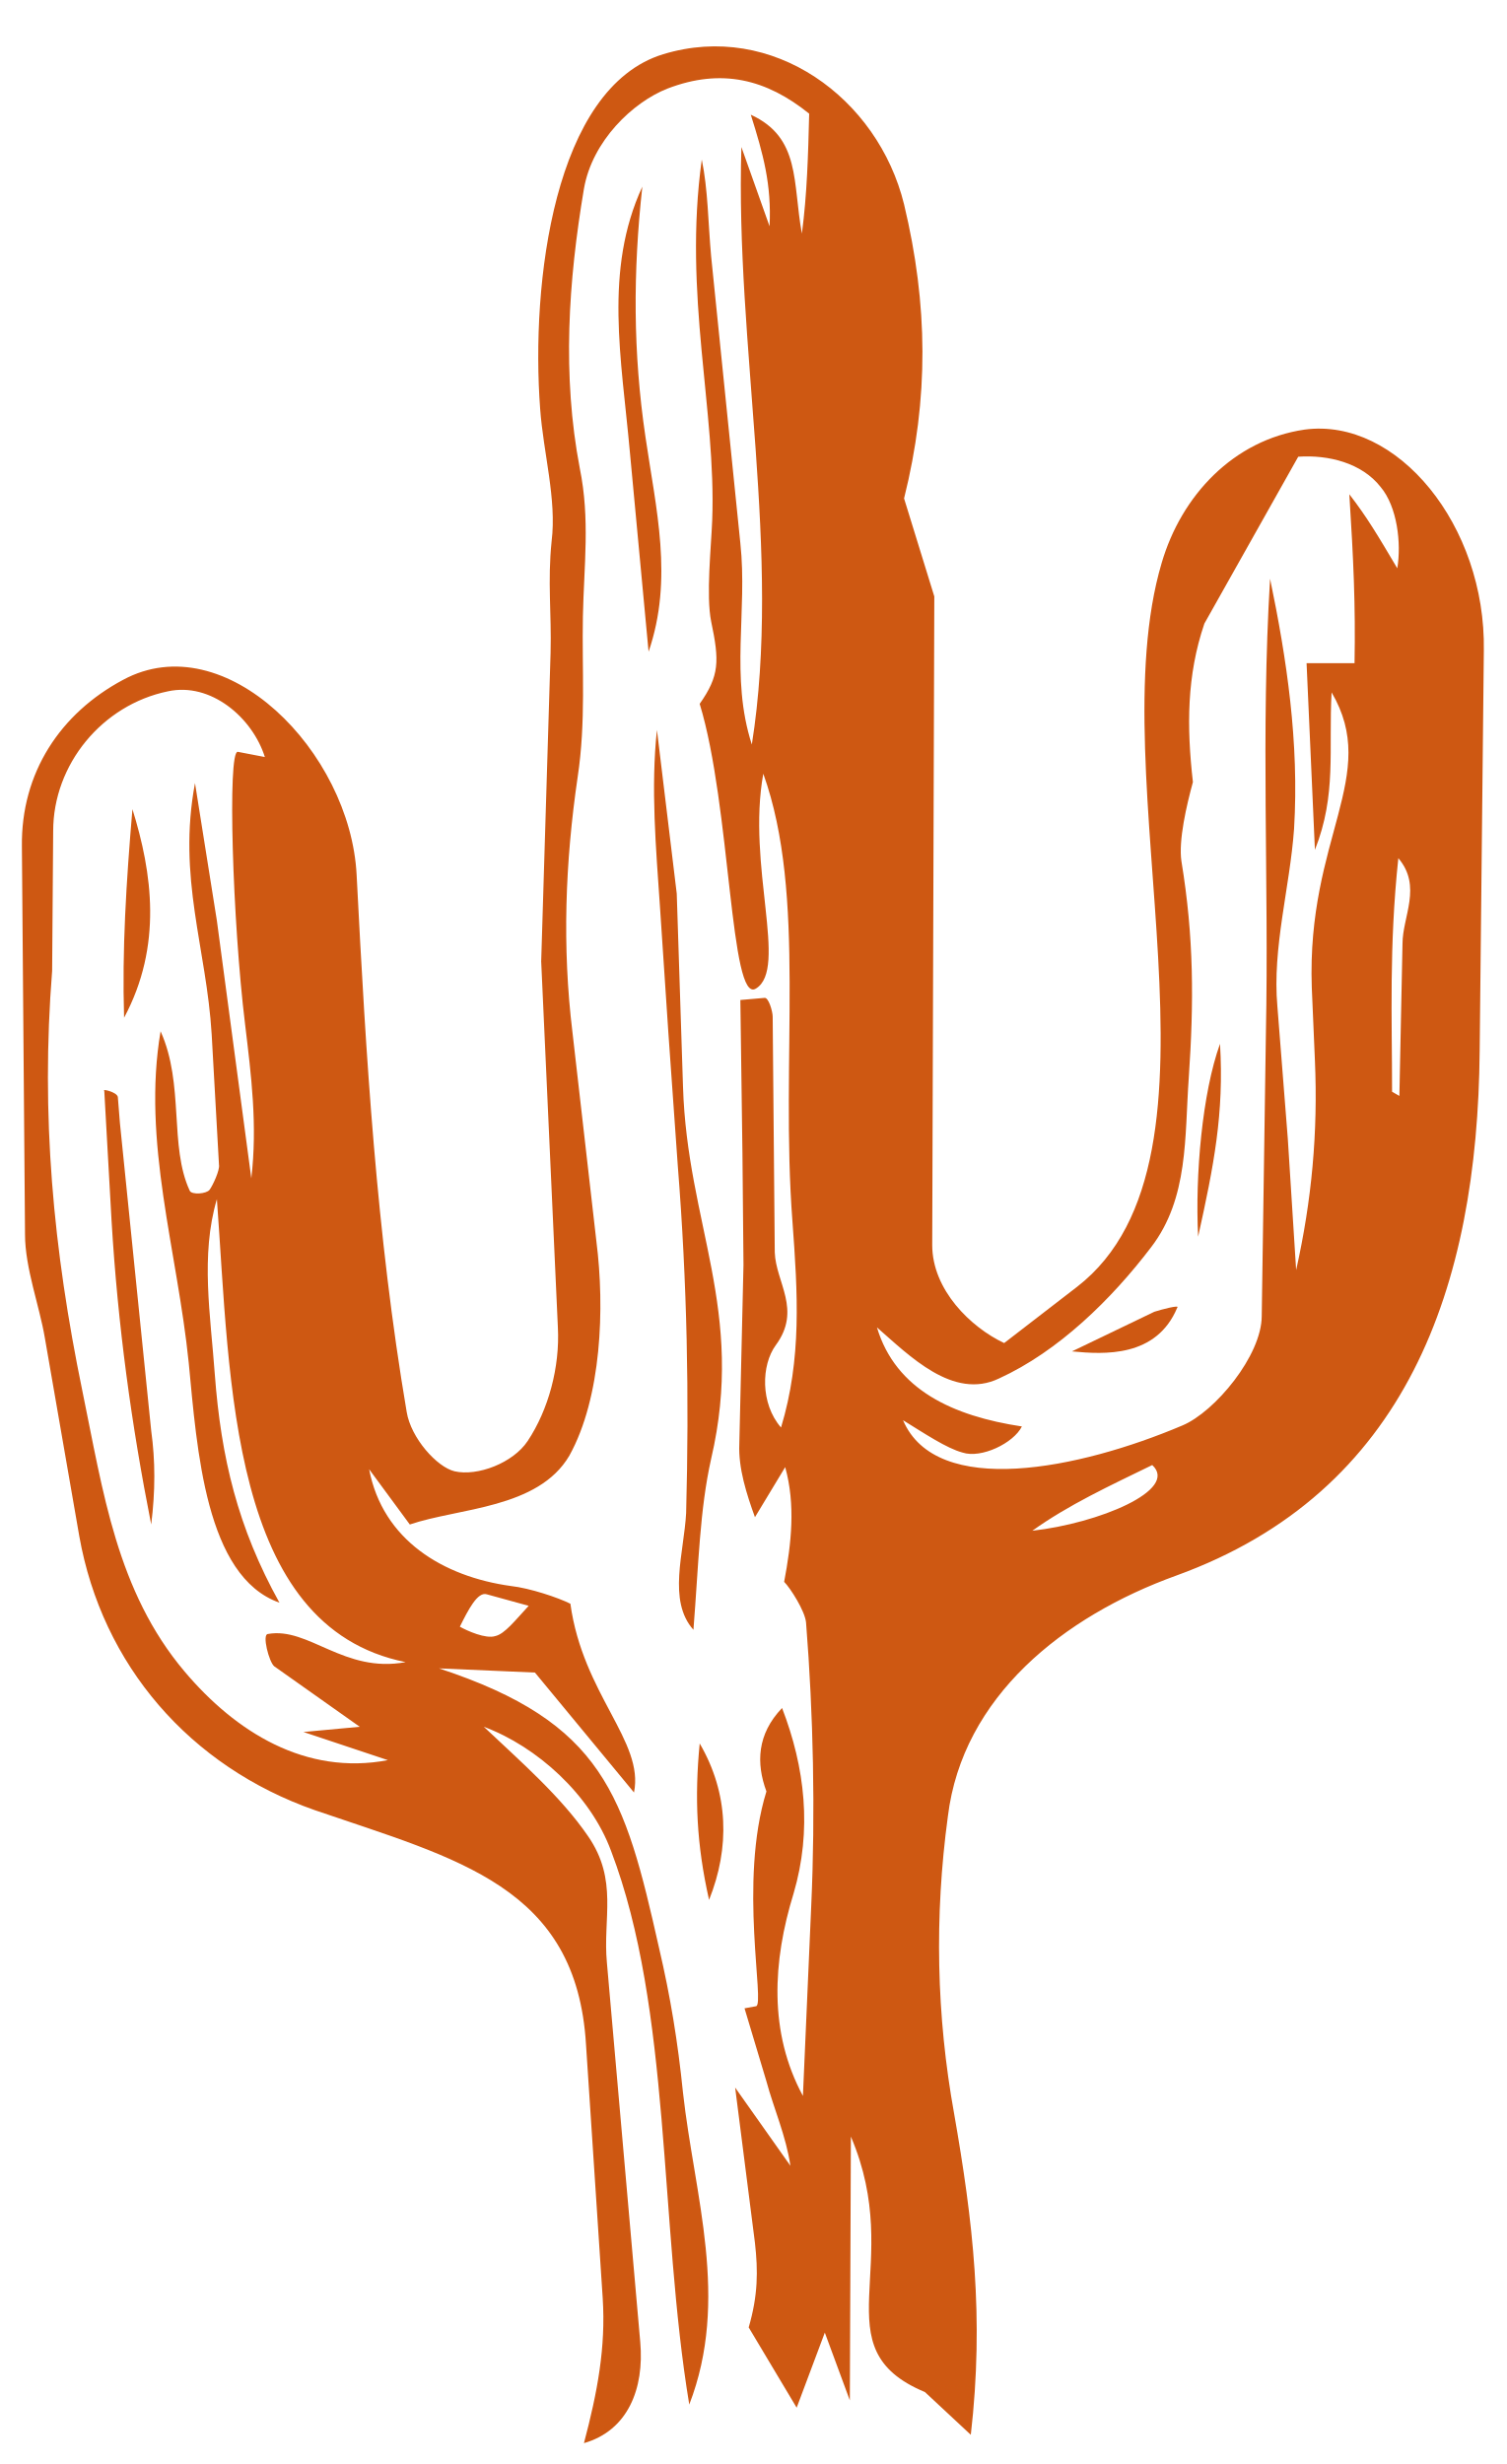
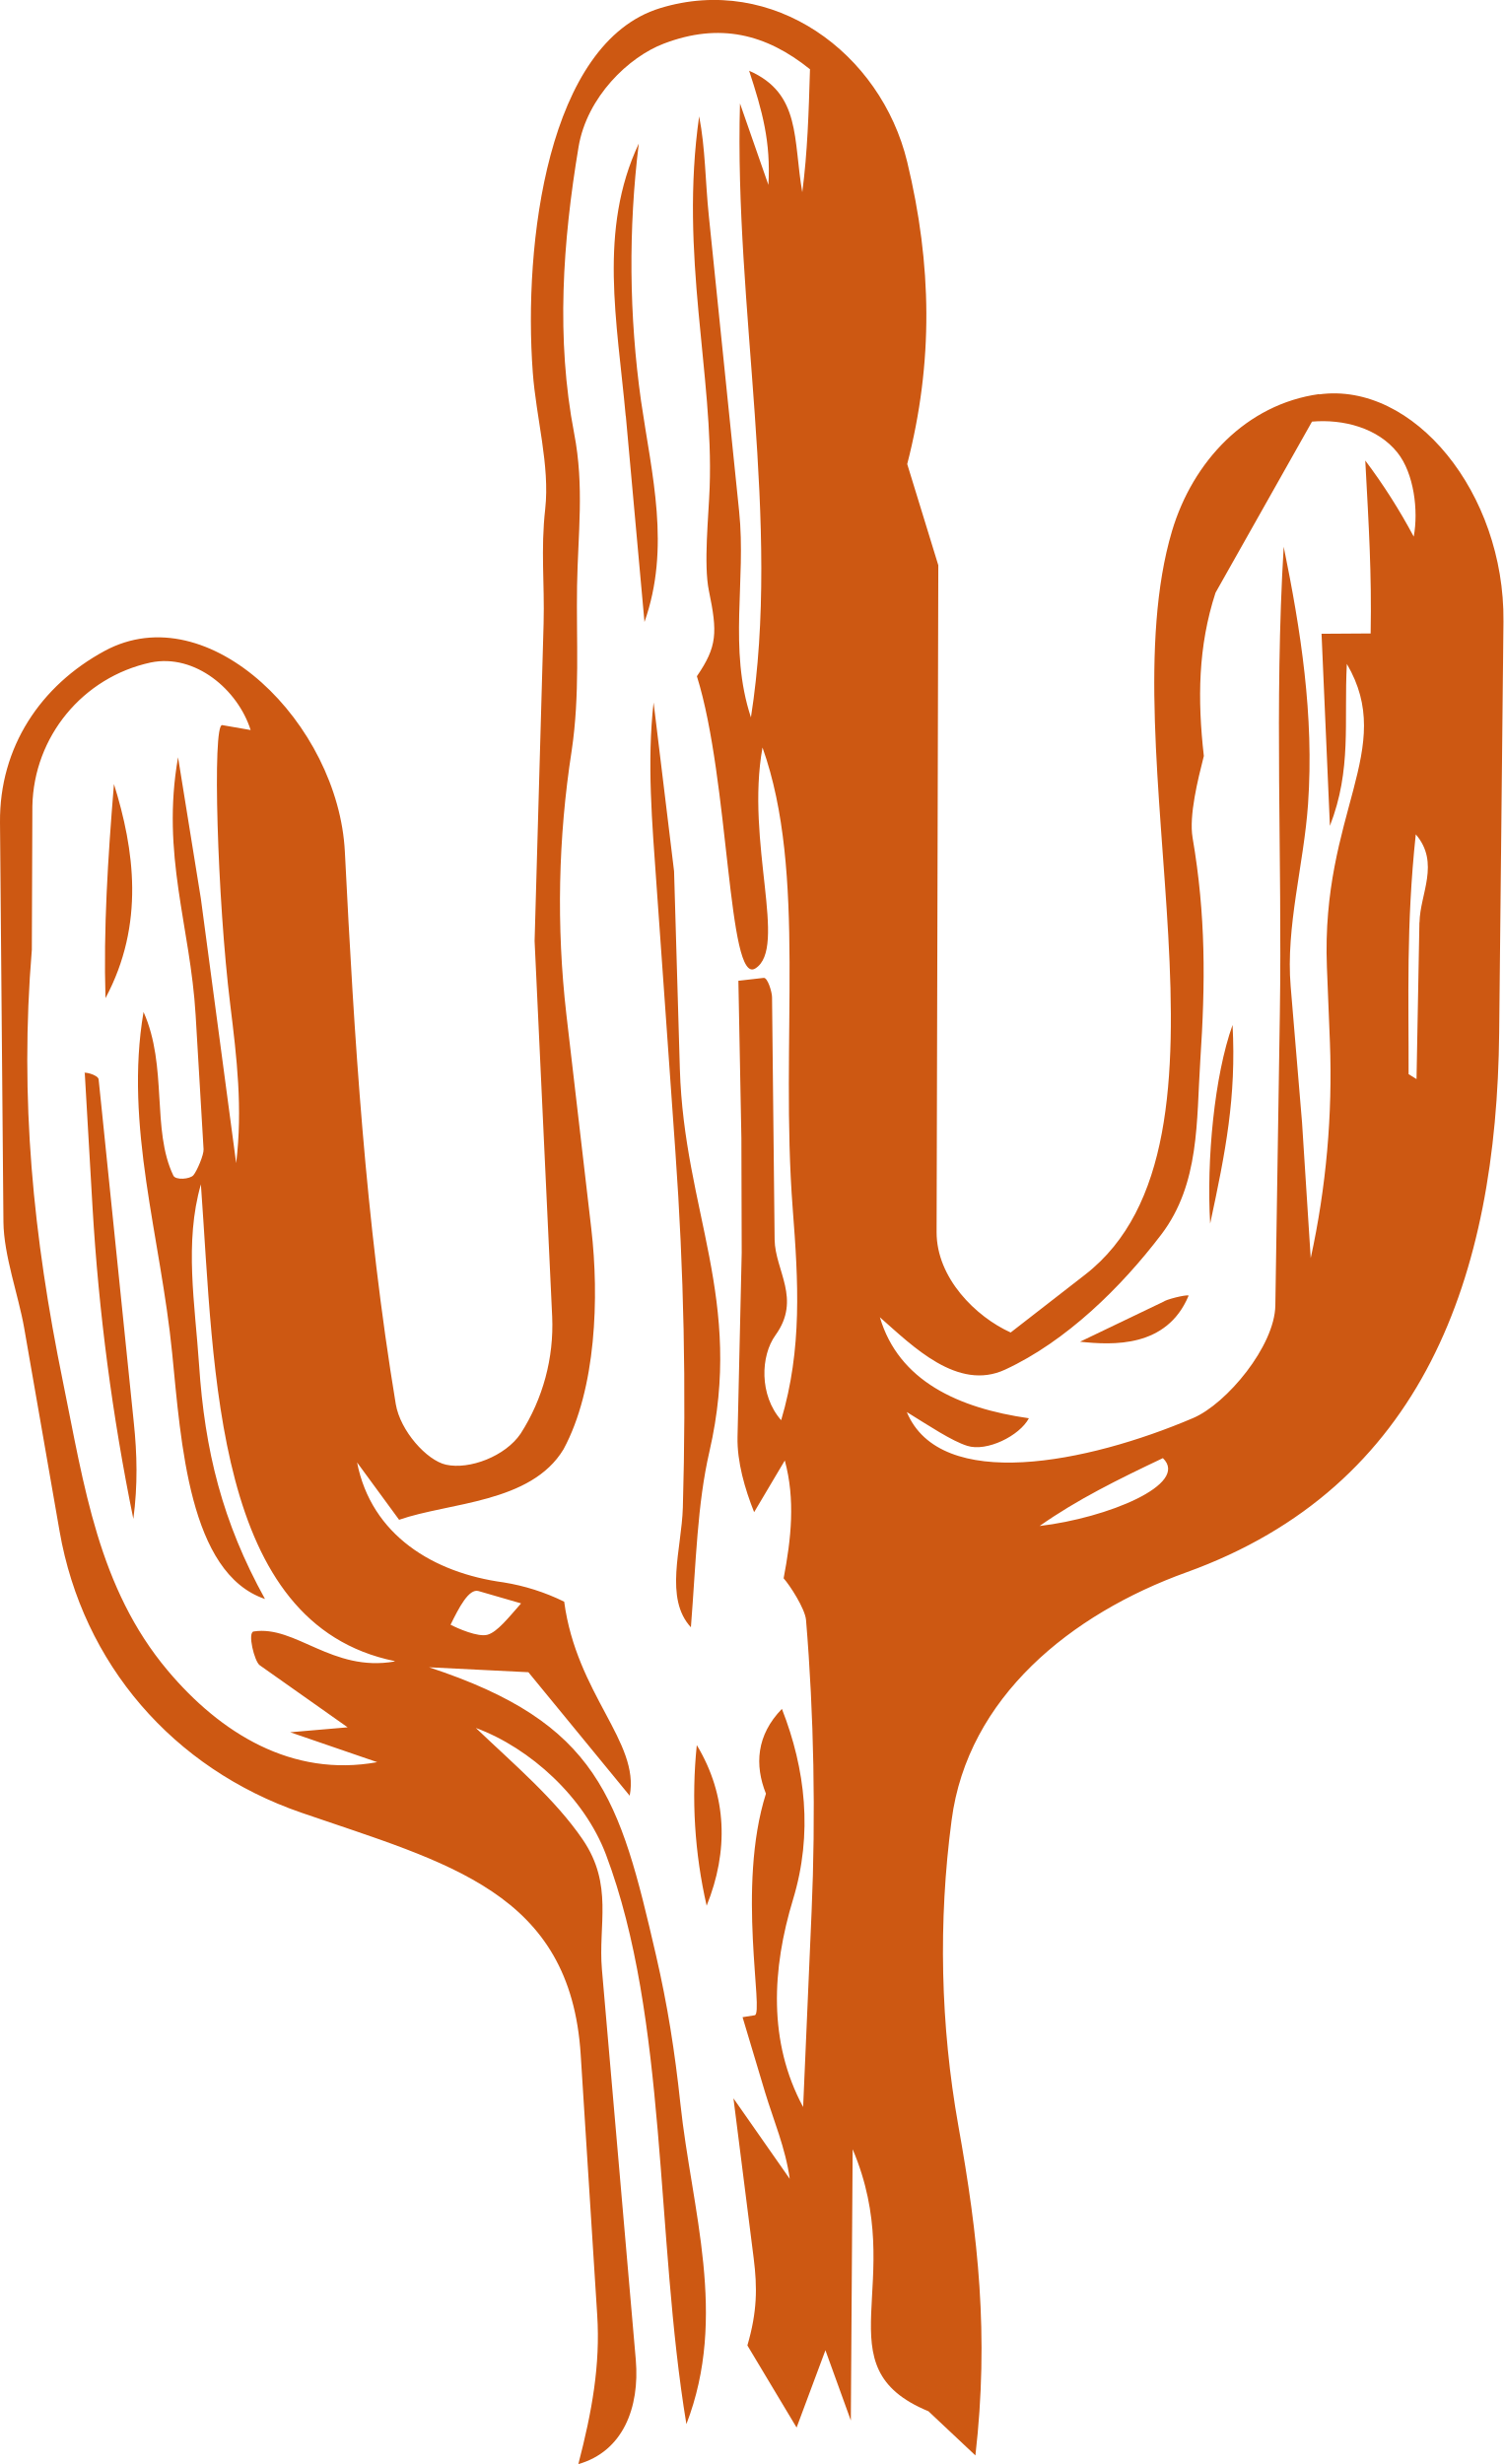
- <svg xmlns="http://www.w3.org/2000/svg" viewBox="0 0 144.5 236.3" width="144.5" height="236.3" color="#CE5812" fill-rule="nonzero" role="img">
-   <path fill="currentColor" d="M 77.7 28.1 C 75.4 37.9 80.2 58.4 79.4 58.4 L 78.3 58.6 C 79.6 63.6 79.8 68.5 80.1 74.5 C 81.1 72 81.7 68.8 81.4 65.8 Z M 77.7 28.1 " />
-   <path fill="currentColor" d="M 82.1 88 L 82.5 112.7 L 83.6 103.8 C 84.6 96.1 84.2 88.2 81.9 81 C 81.4 83.3 82.1 85.9 82.1 88 " />
-   <path fill="currentColor" d="M 134.5 90.5 L 134.2 105.1 L 133.5 104.7 C 133.5 97.7 133.2 90.8 134.1 82.3 C 136.4 85 134.5 87.9 134.5 90.5 M 129.9 63.6 L 125.3 63.6 L 126.1 81.5 C 128.2 76.2 127.4 71.9 127.7 66.4 C 132.4 74.4 125.3 80.3 125.8 94.7 L 126.1 101.7 C 126.4 108.6 125.8 115.1 124.3 121.8 L 123.5 109.2 L 122.5 96.5 C 122 90.9 123.7 85.1 124.1 79.5 C 124.6 71.2 123.4 63.2 121.8 55.5 C 120.9 70.3 121.7 84.4 121.4 99.1 L 121 126.2 C 121 130 116.5 135.4 113.4 136.7 C 103.5 140.9 89.8 143.7 86.6 136.2 C 88.7 137.5 90.8 138.9 92.3 139.3 C 94.1 139.9 97.2 138.4 98 136.8 C 91.4 135.8 85.9 133.3 84.1 127.3 C 87.2 130 91.4 134.3 95.8 132.2 C 101.5 129.6 106.6 124.6 110.4 119.6 C 114 114.9 113.6 109 114 103.4 C 114.5 96.1 114.5 89.9 113.3 82.6 C 113 80.6 113.8 77.2 114.4 75 C 113.8 69.7 113.8 64.8 115.5 59.8 L 124.5 43.8 C 127.4 43.6 130.6 44.4 132.4 46.7 C 134 48.6 134.4 52.1 134 54.5 C 132.1 51.3 131.1 49.6 129.4 47.4 C 129.8 53.7 130 58 129.9 63.6 M 99 146.8 C 102.5 144.3 106.4 142.5 110.5 140.5 C 113.1 142.9 105.3 146.1 99 146.8 M 38.9 159.4 C 33 160.5 29.6 156 25.7 156.7 C 25.1 156.7 25.8 159.4 26.3 159.8 L 34.5 165.6 L 29.1 166.1 L 37.2 168.8 C 29.3 170.3 22.6 166.1 17.7 160.3 C 11.2 152.6 9.9 143.1 7.9 133.4 C 5.1 119.8 3.9 107 5 93.1 L 5.1 79.7 C 5.1 73.3 9.8 67.6 16.1 66.3 C 20.2 65.4 24.2 68.8 25.4 72.6 L 22.8 72.1 C 21.8 72 22.3 88.4 23.5 98.2 C 24.1 103.2 24.7 107.9 24.1 113 L 20.8 88.3 L 18.7 75.1 C 17 84.2 19.8 90.9 20.3 99.2 L 21 111.7 C 21.1 112.2 20.4 113.7 20.1 114.1 C 19.8 114.5 18.4 114.6 18.2 114.2 C 16.2 109.9 17.7 104 15.4 98.9 C 13.6 109.5 17 119.9 18.1 130.7 C 18.9 139 19.7 151.2 26.8 153.7 C 22.8 146.5 21.2 139.8 20.6 131.8 C 20.2 126.2 19.2 120.4 20.8 115 C 22.1 132.6 22 156 38.9 159.4 M 46.7 152.9 L 50.7 154 C 49.4 155.4 48.4 156.7 47.5 156.9 C 46.6 157.2 44.8 156.4 44.1 156 C 44.9 154.4 45.8 152.6 46.7 152.9 M 125.1 41.2 C 118.3 42.2 113.3 47.5 111.4 54 C 105.3 74.6 119.3 111 103.3 123.4 L 96.3 128.8 C 93.1 127.3 89.4 123.7 89.4 119.4 L 89.6 57.2 L 86.7 47.8 C 89.1 38.2 89 29.2 86.7 19.6 C 84.2 9.4 74.1 2 63.6 5.2 C 53.1 8.4 50.9 27.2 51.8 39.2 C 52.1 43.4 53.4 47.9 52.9 51.9 C 52.5 55.8 52.9 58.8 52.8 62.6 L 51.9 92.2 L 53.5 127.3 C 53.7 131.1 52.6 135.2 50.6 138.2 C 49.2 140.3 45.8 141.6 43.6 141.1 C 41.9 140.7 39.4 137.9 39 135.4 C 36.1 118.3 35.1 101.4 34.2 83.9 C 33.6 72.1 21.6 59.9 11.8 65.2 C 5.8 68.4 2 74.1 2.1 81.2 L 2.4 118.4 C 2.4 121.6 3.8 125.3 4.3 128.3 L 7.6 147.3 C 9.8 159.7 18.2 169.4 30.2 173.6 C 43.9 178.3 55.3 180.9 56.2 196.1 L 57.8 220.4 C 58.1 225.1 57.3 229.4 56 234.3 C 60.2 233.1 61.8 229.1 61.4 224.6 L 58.2 188.2 C 57.8 184 59.3 180.3 56.4 176.1 C 53.8 172.3 50 169 46.4 165.6 C 51.5 167.5 56.6 172.1 58.6 177.5 C 64.4 192.7 63.2 213.1 66.1 230.6 C 70 220.5 66.6 210.6 65.5 200.7 C 65 195.8 64.3 191.5 63.2 186.8 C 59.9 172.1 57.9 165.2 42.1 160 L 51.3 160.4 L 60.8 171.9 C 61.8 167 55.9 162.5 54.7 153.8 C 53.5 153.2 50.8 152.3 49 152.1 C 42.5 151.2 36.7 147.7 35.4 140.9 L 39.3 146.2 C 44 144.6 51.6 144.7 54.6 139.6 C 57.7 134 58 125.4 57.2 119.1 L 54.9 99 C 53.9 90.8 54.2 82.7 55.4 74.5 C 56.2 69.2 55.8 64.2 55.9 59.1 C 56 54.2 56.6 49.8 55.6 44.9 C 53.9 36 54.5 27 56 18.1 C 56.8 13.5 60.7 9.8 64 8.5 C 69.2 6.5 73.5 7.6 77.6 10.9 C 77.5 14.9 77.4 18.6 76.9 22.4 C 76 17.5 76.8 13.2 72 11 C 73.2 14.8 74 17.7 73.8 21.7 L 71.1 14.1 C 70.5 33.1 75 53.2 72.1 71.4 C 70 64.9 71.7 58.6 71 52.1 L 68.2 24.6 C 67.9 21.3 67.9 18.2 67.3 15.3 C 65.5 28.3 68.7 39.4 68.3 49.9 C 68.2 52.5 67.7 57.1 68.2 59.6 C 69 63.4 69 64.8 67.1 67.5 C 70.1 77.3 70 96.4 72.5 94.8 C 75.6 92.9 71.6 83 73.2 74.2 C 77.4 85.9 74.8 101.5 76 117.2 C 76.5 124 76.9 130.3 74.9 136.9 C 72.9 134.6 73 130.9 74.4 129 C 76.9 125.6 74.4 123 74.3 120.1 L 74.1 97.5 C 74.1 97 73.7 95.6 73.3 95.7 L 71 95.9 L 71.2 110.6 L 71.3 121.3 L 70.9 138.5 C 70.8 140.8 71.6 143.3 72.4 145.5 L 75.3 140.7 C 76.3 144.3 75.9 148 75.2 151.7 C 75.8 152.3 77.2 154.5 77.3 155.6 C 78 164.4 78.2 173.8 77.8 182.7 L 77 201 C 73.7 194.9 74.1 188.1 76.1 181.6 C 77.9 175.5 77.2 169.5 75 163.8 C 72.6 166.3 72.5 169.1 73.5 171.8 C 70.8 180.5 73.4 192.3 72.5 192.4 L 71.4 192.6 L 73.5 199.6 C 74.2 202.2 75.4 204.9 75.8 207.7 L 70.5 200.2 L 72.4 215.1 C 72.7 217.8 72.7 220.1 71.8 223.2 L 76.4 230.9 L 79.1 223.7 L 81.5 230.2 L 81.6 204.9 C 86.9 217.3 78.6 225.2 88.7 229.4 L 93.1 233.5 C 94.4 222.2 93.3 213 91.5 202.7 C 89.8 193.3 89.6 183.8 90.9 174.2 C 92.3 162.7 102 155 112.8 151.1 C 134.9 143.1 141.7 123.4 141.9 100.8 L 142.3 62.4 C 142.5 50.4 134 40 125.1 41.2 " />
-   <path fill="currentColor" d="M 66.5 156.3 C 67 150 67.1 144.8 68.2 139.9 C 71.5 125.7 65.9 117.4 65.5 104.2 L 64.9 85.7 L 63 70 C 62.4 75.6 62.9 81.2 63.3 87.1 L 64.1 99.1 L 65 111.8 C 65.9 123.1 66.1 133.9 65.8 145.1 C 65.6 148.9 64 153.5 66.5 156.3 " />
-   <path fill="currentColor" d="M 60.4 43.3 L 62.2 62.5 C 64.6 55.5 62.9 48.8 61.9 41.9 C 60.7 33.8 60.7 26.1 61.6 17.9 C 57.9 25.9 59.6 34.4 60.4 43.3 " />
-   <path fill="currentColor" d="M 68 182.2 C 70 177.2 69.9 172 67.1 167.2 C 66.6 172.4 66.8 176.9 68 182.2 " />
-   <path fill="currentColor" d="M 11.5 107.7 L 11.3 105.2 C 11.2 104.7 9.7 104.4 10 104.6 L 10.7 117.1 C 11.3 127.1 12.6 136.6 14.5 146.2 C 14.9 143 14.9 140.1 14.5 137.2 Z M 11.5 107.7 " />
-   <path fill="currentColor" d="M 12.7 77.6 C 12.1 84.7 11.7 91.1 11.9 97.6 C 15.6 90.7 14.6 83.7 12.7 77.6 " />
-   <path fill="currentColor" d="M 114.9 118.6 C 116.4 111.8 117.4 106.8 117 100.1 C 115.3 104.8 114.6 112.7 114.9 118.6 " />
-   <path fill="currentColor" d="M 110.7 125.8 L 102.8 129.6 C 105.9 129.9 110.9 130.2 112.9 125.4 C 113.2 125.1 111.3 125.6 110.7 125.8 " />
+ <svg xmlns="http://www.w3.org/2000/svg" id="Livello_2" data-name="Livello 2" viewBox="0 0 140.28 229.85">
+   <defs>
+     <style>.cls-1{fill:#cd5812}</style>
+   </defs>
+   <g id="Livello_1-2" data-name="Livello 1">
+     <path d="M75.68 23.63c-2.34 9.86 2.45 30.27 1.64 30.36l-1.06.11c1.29 5.06 1.51 9.94 1.8 15.98a20 20 0 0 0 1.26-8.78zm4.38 59.91.4 24.7 1.12-8.88c.97-7.7.53-15.62-1.72-22.78-.5 2.29.17 4.83.2 6.96" class="cls-1" />
+     <path d="M123.07 36.76c-6.82.94-11.81 6.3-13.74 12.78-6.11 20.56 7.88 56.95-8.1 69.36l-6.95 5.4c-3.24-1.46-6.92-5.08-6.91-9.37l.16-62.2-2.9-9.44c2.45-9.52 2.31-18.58 0-28.18C82.17 4.9 72.1-2.46 61.58.76S48.81 22.75 49.7 34.73c.31 4.25 1.61 8.68 1.16 12.75-.43 3.86-.05 6.89-.15 10.69l-.84 29.61 1.64 35.05a18.7 18.7 0 0 1-2.94 10.9c-1.42 2.11-4.77 3.39-6.97 2.9-1.79-.4-4.26-3.15-4.68-5.65-2.84-17.16-3.87-34.08-4.75-51.53-.6-11.87-12.66-24-22.41-18.73-5.97 3.23-9.82 8.97-9.76 16l.32 37.26c.03 3.13 1.4 6.85 1.93 9.87l3.31 19c2.16 12.36 10.57 22.11 22.54 26.24 13.69 4.72 25.11 7.38 26.07 22.57l1.54 24.28c.3 4.68-.49 9.04-1.76 13.92 4.15-1.18 5.74-5.25 5.36-9.73l-3.16-36.42c-.36-4.17 1.09-7.88-1.79-12.11-2.58-3.78-6.41-7.01-9.97-10.41 5.09 1.88 10.13 6.49 12.14 11.82 5.76 15.27 4.6 35.59 7.5 53.12 3.89-10.08.5-19.95-.56-29.89-.52-4.88-1.2-9.2-2.28-13.87-3.39-14.67-5.33-21.64-21.17-26.84l9.27.46 9.45 11.52c.97-4.99-4.95-9.44-6.11-18.1a20 20 0 0 0-5.65-1.8c-6.54-.88-12.34-4.4-13.67-11.19l3.92 5.35c4.67-1.63 12.31-1.54 15.34-6.58 3.05-5.64 3.33-14.19 2.59-20.57L52.83 94.6a92 92 0 0 1 .5-24.58c.78-5.24.42-10.28.5-15.35.08-4.86.69-9.28-.27-14.24-1.7-8.83-1.07-17.85.41-26.72.78-4.67 4.68-8.4 7.95-9.64 5.19-1.98 9.53-.92 13.64 2.39-.12 4.03-.23 7.74-.72 11.47-.86-4.91-.1-9.21-4.96-11.33 1.24 3.77 2.03 6.63 1.8 10.65l-2.65-7.6c-.55 19.01 3.88 39.13 1.02 57.27-2.12-6.43-.43-12.76-1.1-19.22l-2.83-27.59c-.33-3.2-.32-6.31-.9-9.26-1.85 12.97 1.36 24.14.98 34.61-.09 2.63-.58 7.2-.07 9.65.81 3.9.78 5.2-1.12 7.97 3.05 9.74 2.87 28.88 5.45 27.26 3.05-1.91-.93-11.79.67-20.61 4.18 11.73 1.61 27.29 2.82 43.04.52 6.75.9 13.05-1.08 19.71-2.06-2.34-1.92-6.01-.53-7.93 2.44-3.38-.04-6.02-.08-8.92l-.24-22.6c0-.48-.41-1.86-.78-1.81l-2.36.27.28 14.66.03 10.7-.39 17.2c-.05 2.32.69 4.86 1.55 7.01l2.86-4.82c.99 3.64.6 7.28-.11 10.99.58.64 2 2.84 2.09 3.88.74 8.86.91 18.28.52 27.2l-.79 18.24c-3.28-6.08-2.91-12.88-.94-19.37 1.86-6.13 1.16-12.16-1.04-17.77-2.39 2.46-2.55 5.25-1.49 7.91-2.76 8.71-.15 20.53-1.05 20.67l-1.13.18 2.1 7.01c.77 2.55 1.92 5.24 2.3 8.07l-5.25-7.51 1.89 14.94c.34 2.72.33 4.96-.59 8.11l4.59 7.66 2.69-7.21 2.37 6.55.17-25.3c5.27 12.41-3.02 20.28 7.07 24.44l4.38 4.12c1.29-11.23.25-20.49-1.59-30.75a93 93 0 0 1-.63-28.5c1.49-11.48 11.15-19.25 21.91-23.13 22.11-7.97 28.94-27.67 29.17-50.32l.4-38.38c.12-11.98-8.39-22.39-17.21-21.18ZM44.64 148.42l3.97 1.15c-1.23 1.4-2.23 2.66-3.12 2.92s-2.8-.59-3.46-.93c.78-1.59 1.71-3.4 2.61-3.14m-7.83 6.57c-5.84 1.02-9.24-3.41-13.15-2.8-.59.09.07 2.8.57 3.15l8.2 5.79-5.36.46 8.12 2.79c-7.97 1.45-14.64-2.72-19.54-8.54-6.48-7.7-7.8-17.25-9.78-26.95-2.77-13.56-4.06-26.32-2.9-40.3l.05-13.39a14 14 0 0 1 11.04-13.4c4.15-.85 8.13 2.54 9.32 6.3l-2.65-.46c-.94-.16-.46 16.28.75 26.09.61 4.94 1.17 9.67.55 14.77l-3.29-24.66-2.13-13.2c-1.6 9.11 1.15 15.75 1.64 24.06l.74 12.51c.03.53-.63 2.05-.95 2.42s-1.66.48-1.87.03c-2.05-4.28-.51-10.18-2.78-15.26-1.81 10.64 1.6 20.98 2.67 31.82.83 8.32 1.56 20.54 8.66 22.94-3.98-7.19-5.62-13.84-6.15-21.85-.38-5.67-1.39-11.4.17-16.83 1.29 17.66 1.19 41.01 18.07 44.47Zm60.17-12.64c3.52-2.48 7.33-4.35 11.5-6.33 2.52 2.43-5.2 5.59-11.5 6.33m30.89-83.26-4.59.03.78 17.92c2.05-5.28 1.3-9.64 1.58-15.11 4.67 7.97-2.42 13.88-1.86 28.28l.28 7a80 80 0 0 1-1.79 20.15l-.81-12.66-1.06-12.68c-.47-5.56 1.23-11.39 1.62-17 .58-8.29-.69-16.27-2.27-24.02-.89 14.8-.13 28.92-.36 43.61l-.42 27.17c-.06 3.78-4.53 9.16-7.67 10.5-9.86 4.21-23.57 6.96-26.71-.56 2.09 1.29 4.18 2.69 5.63 3.15 1.82.59 4.89-.93 5.76-2.57-6.6-.94-12.15-3.49-13.9-9.42 3.04 2.67 7.25 6.94 11.69 4.88 5.69-2.64 10.81-7.67 14.56-12.6 3.61-4.75 3.27-10.61 3.64-16.24.48-7.26.52-13.52-.72-20.78-.35-2.06.5-5.45 1.05-7.62-.6-5.29-.54-10.22 1.09-15.23l9-15.96c2.91-.25 6.13.58 7.97 2.89 1.55 1.94 1.97 5.42 1.52 7.84a54 54 0 0 0-4.52-7.1c.34 6.31.6 10.53.5 16.12Zm4.54 26.95-.27 14.62-.74-.46c.02-7.01-.24-13.83.67-22.37 2.29 2.67.39 5.57.35 8.2Z" class="cls-1" />
+     <path d="M64.45 151.81c.49-6.23.59-11.46 1.73-16.41 3.25-14.12-2.37-22.45-2.76-35.69l-.54-18.44-1.91-15.74c-.63 5.6-.14 11.17.28 17.12l.85 11.99.9 12.74c.8 11.25 1.02 22.04.7 33.23-.11 3.88-1.76 8.48.76 11.2ZM58.38 38.82l1.74 19.2c2.45-6.95.69-13.68-.32-20.61a92 92 0 0 1-.21-24.02c-3.79 8.06-2.02 16.59-1.22 25.42Zm7.54 138.95c2.05-5.08 1.93-10.26-.92-14.98a46 46 0 0 0 .92 14.98M9.46 103.2l-.26-2.51c-.05-.46-1.55-.77-1.29-.55l.72 12.46a205 205 0 0 0 3.81 29.09c.42-3.17.35-6.05.04-9zm1.17-30.06c-.58 7.08-.98 13.52-.79 19.97 3.69-6.9 2.69-13.88.79-19.97m102.26 41c1.45-6.76 2.44-11.78 2.09-18.53-1.7 4.75-2.44 12.59-2.09 18.53m-4.26 7.24-7.88 3.78c3.1.33 8.07.56 10.11-4.25.24-.24-1.63.17-2.24.46Z" class="cls-1" />
+   </g>
</svg>
